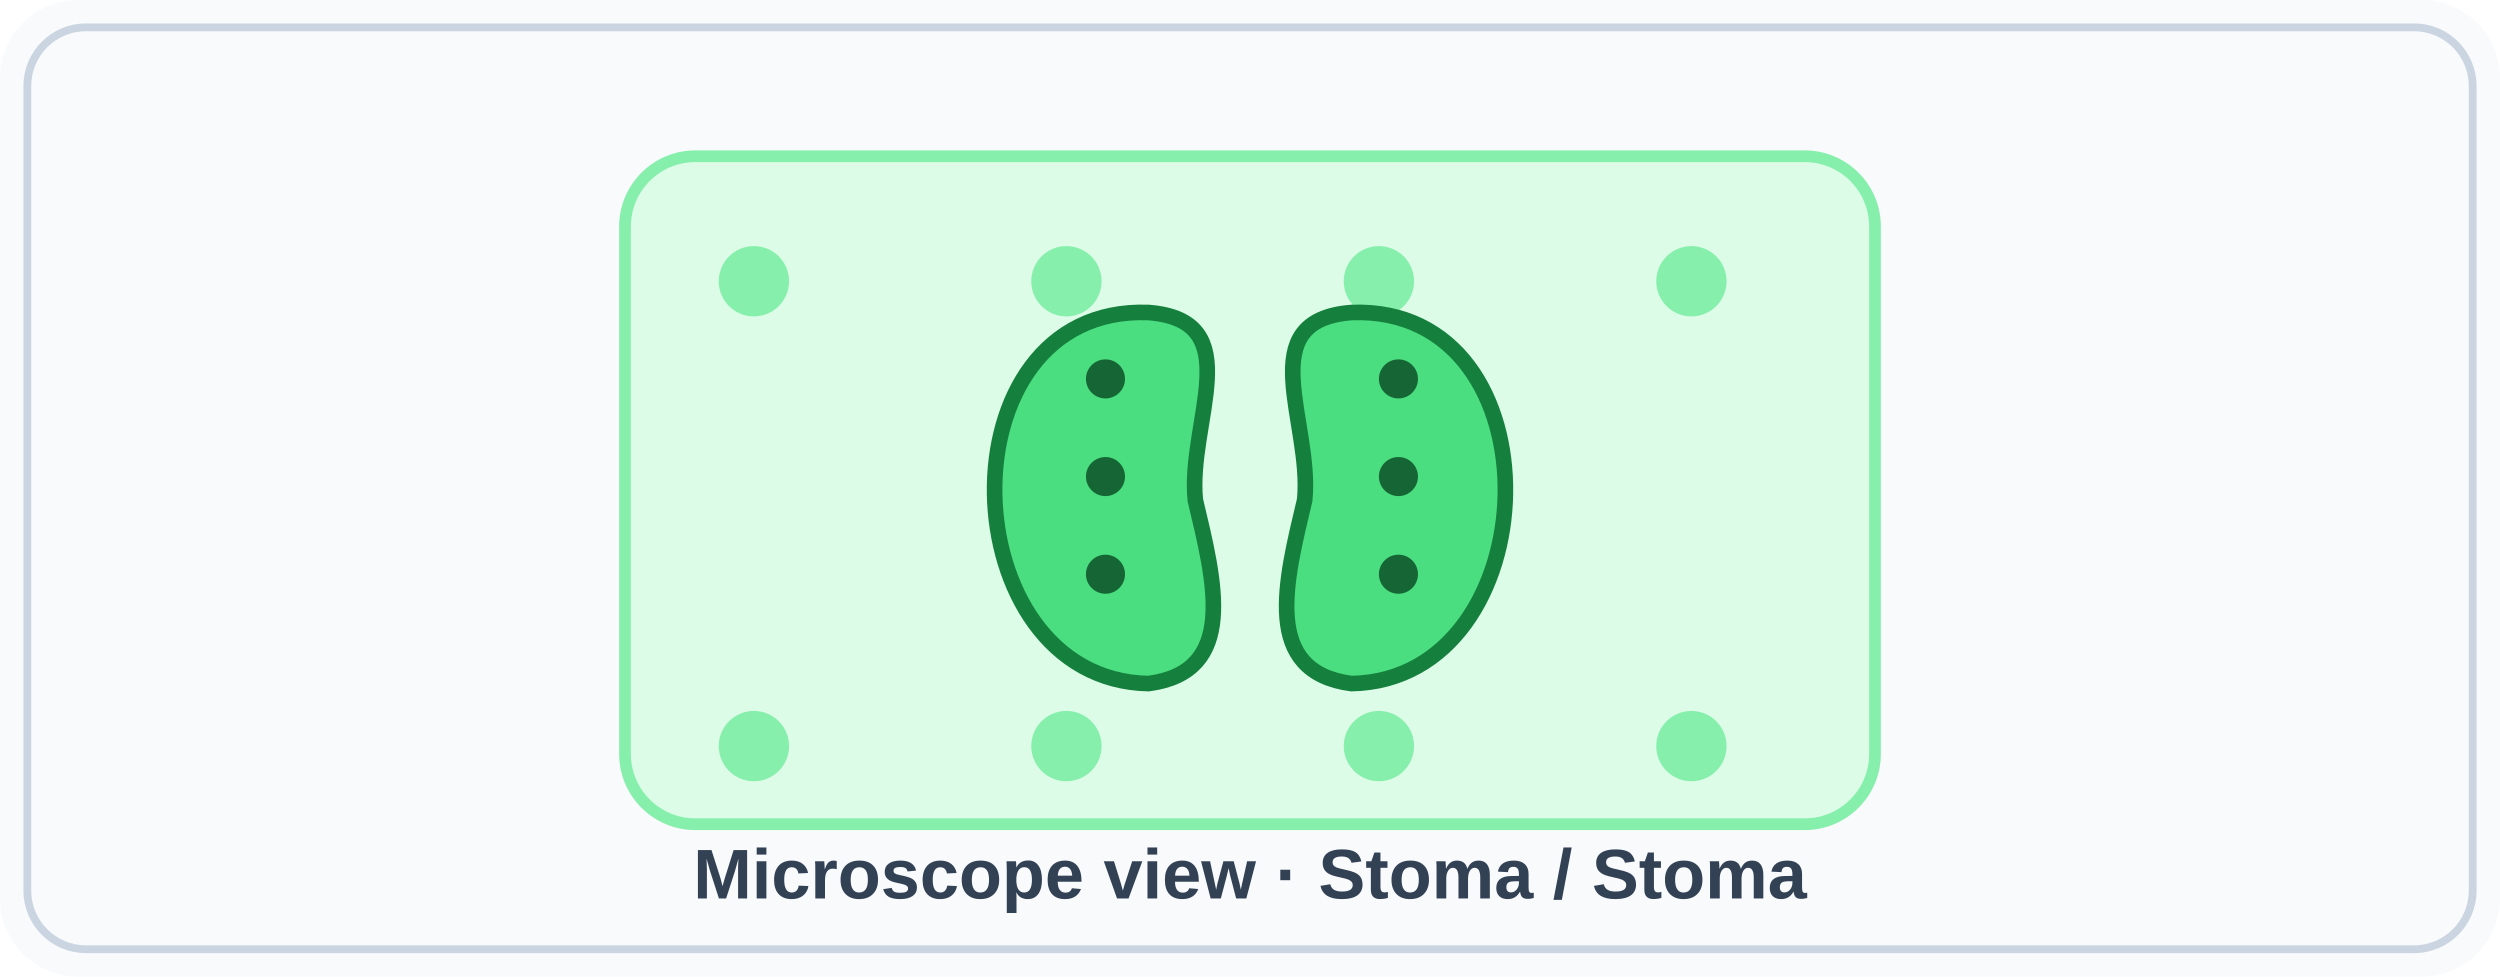
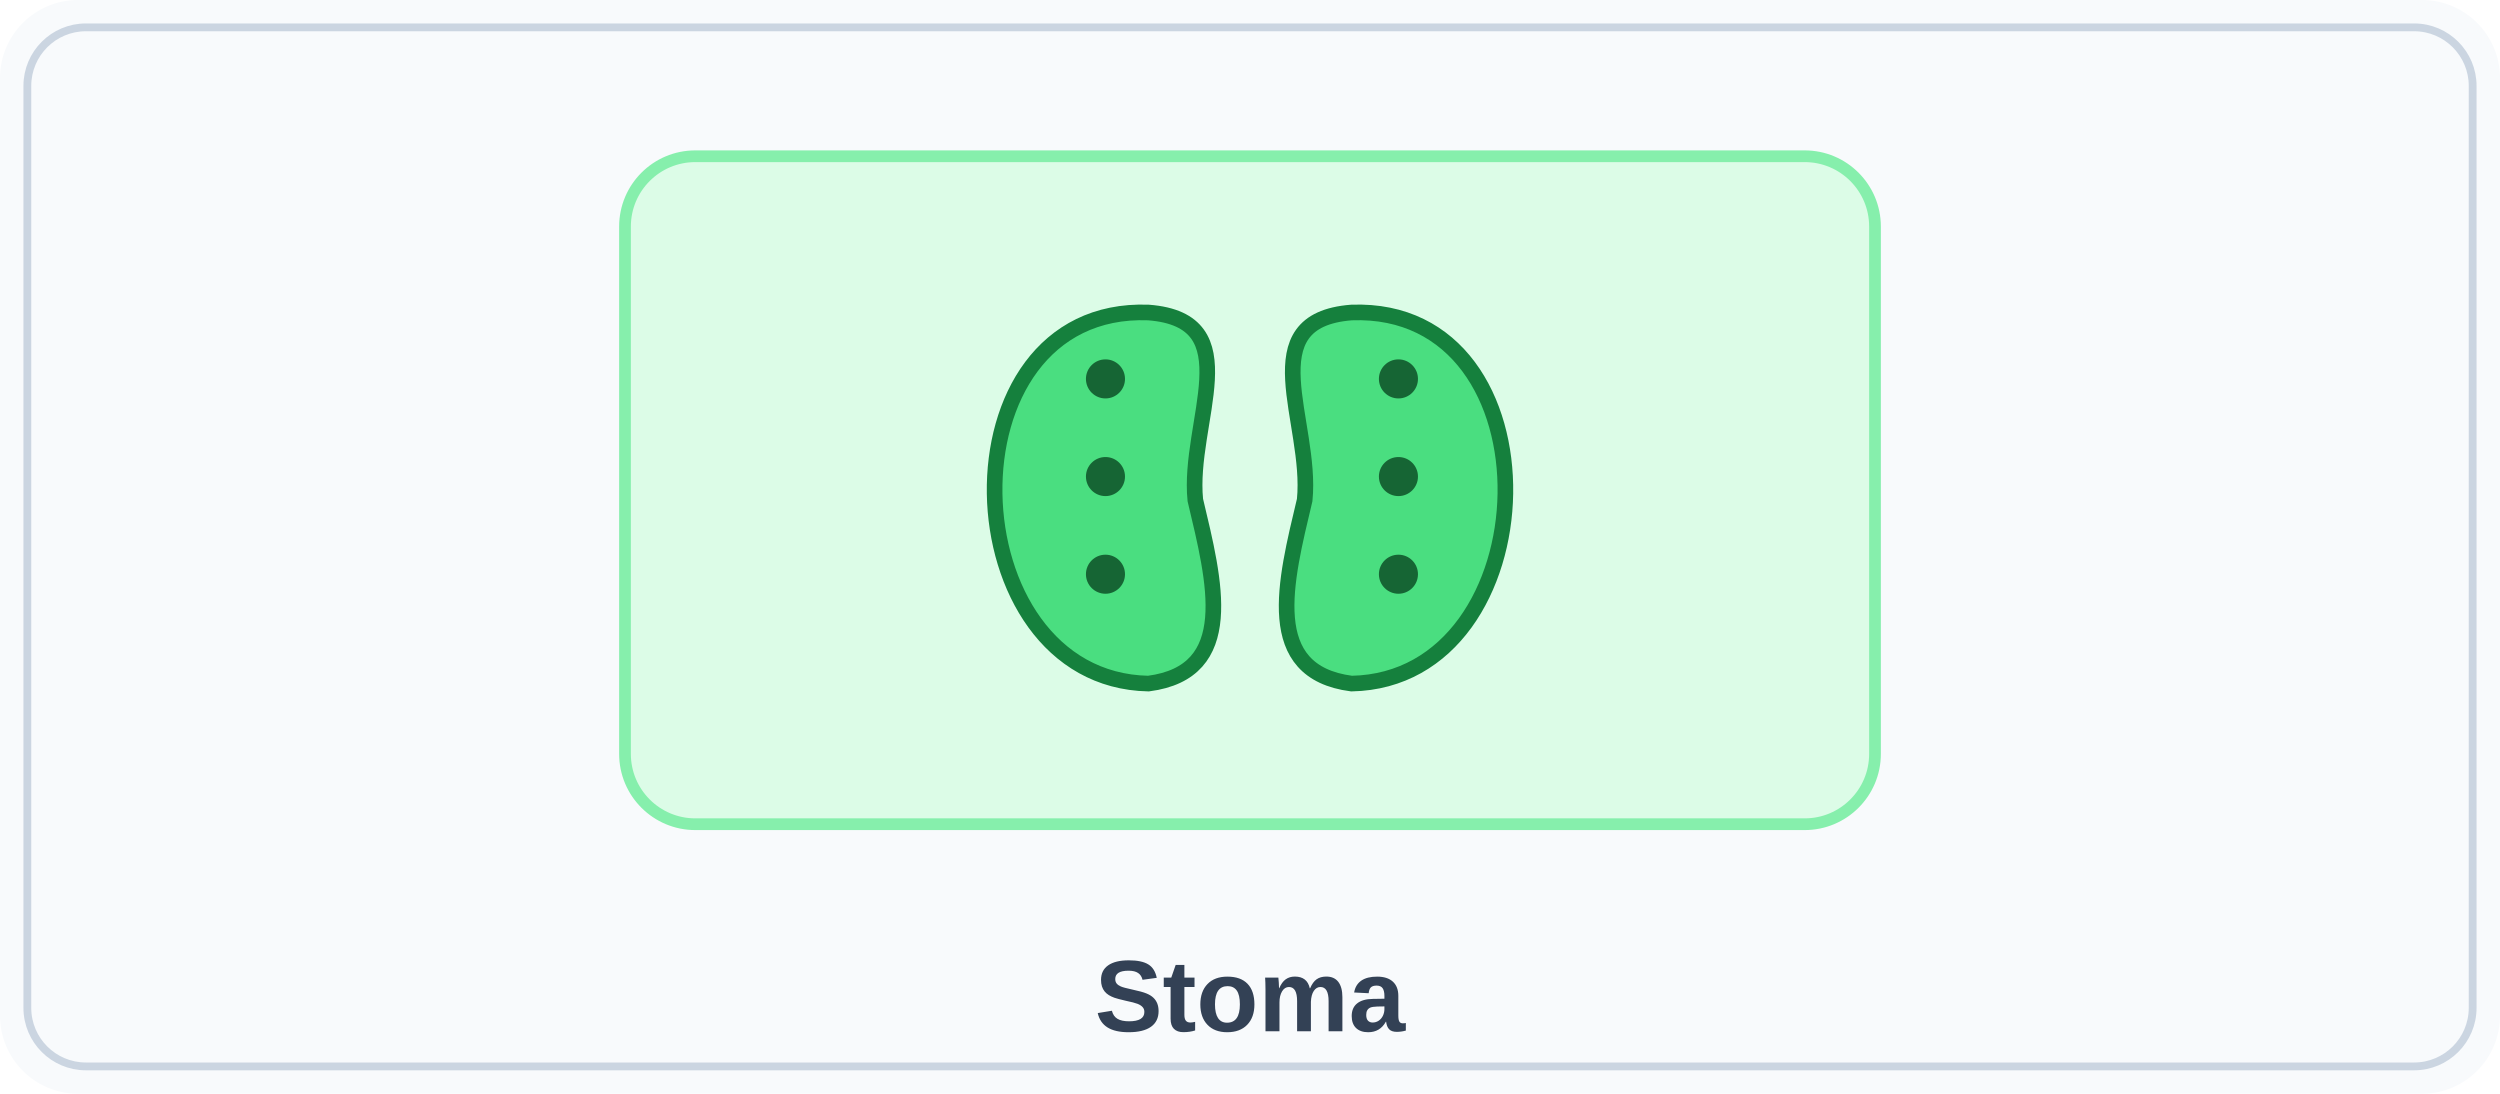
- <svg xmlns="http://www.w3.org/2000/svg" viewBox="0 0 640 250" role="img" aria-label="Microscope-style view of guard cells around a stomatal pore">
-   <rect width="640" height="250" rx="20" fill="#F8FAFC" />
-   <rect x="7" y="7" width="626" height="236" rx="15" fill="none" stroke="#CBD5E1" stroke-width="2" />
+ <svg xmlns="http://www.w3.org/2000/svg" viewBox="0 0 640 280" role="img" aria-label="Microscope-style view of guard cells around a stomatal pore">
+   <rect width="640" height="280" rx="20" fill="#F8FAFC" />
+   <rect x="7" y="7" width="626" height="266" rx="15" fill="none" stroke="#CBD5E1" stroke-width="2" />
  <rect x="160" y="40" width="320" height="171" rx="18" fill="#DCFCE7" stroke="#86EFAC" stroke-width="3" />
-   <circle cx="193" cy="72" r="9" fill="#86EFAC" stroke="none" stroke-width="3" />
-   <circle cx="273" cy="72" r="9" fill="#86EFAC" stroke="none" stroke-width="3" />
-   <circle cx="353" cy="72" r="9" fill="#86EFAC" stroke="none" stroke-width="3" />
-   <circle cx="433" cy="72" r="9" fill="#86EFAC" stroke="none" stroke-width="3" />
-   <circle cx="193" cy="191" r="9" fill="#86EFAC" stroke="none" stroke-width="3" />
-   <circle cx="273" cy="191" r="9" fill="#86EFAC" stroke="none" stroke-width="3" />
-   <circle cx="353" cy="191" r="9" fill="#86EFAC" stroke="none" stroke-width="3" />
-   <circle cx="433" cy="191" r="9" fill="#86EFAC" stroke="none" stroke-width="3" />
  <path d="M294 80 C240 78 243 174 294 175 C317 172 311 149 306 128 C304 108 320 82 294 80 Z" fill="#4ADE80" stroke="#15803D" stroke-width="4" />
  <path d="M346 80 C400 78 397 174 346 175 C323 172 329 149 334 128 C336 108 320 82 346 80 Z" fill="#4ADE80" stroke="#15803D" stroke-width="4" />
  <circle cx="283" cy="97" r="5" fill="#166534" stroke="none" stroke-width="3" />
  <circle cx="358" cy="97" r="5" fill="#166534" stroke="none" stroke-width="3" />
  <circle cx="283" cy="122" r="5" fill="#166534" stroke="none" stroke-width="3" />
  <circle cx="358" cy="122" r="5" fill="#166534" stroke="none" stroke-width="3" />
  <circle cx="283" cy="147" r="5" fill="#166534" stroke="none" stroke-width="3" />
  <circle cx="358" cy="147" r="5" fill="#166534" stroke="none" stroke-width="3" />
-   <text x="320" y="230" font-family="Arial,sans-serif" font-size="18" font-weight="600" fill="#334155" text-anchor="middle">Microscope view · Stoma / Stoma</text>
+   <text x="320" y="264" font-family="Arial,sans-serif" font-size="26" font-weight="600" fill="#334155" text-anchor="middle">Stoma</text>
</svg>
